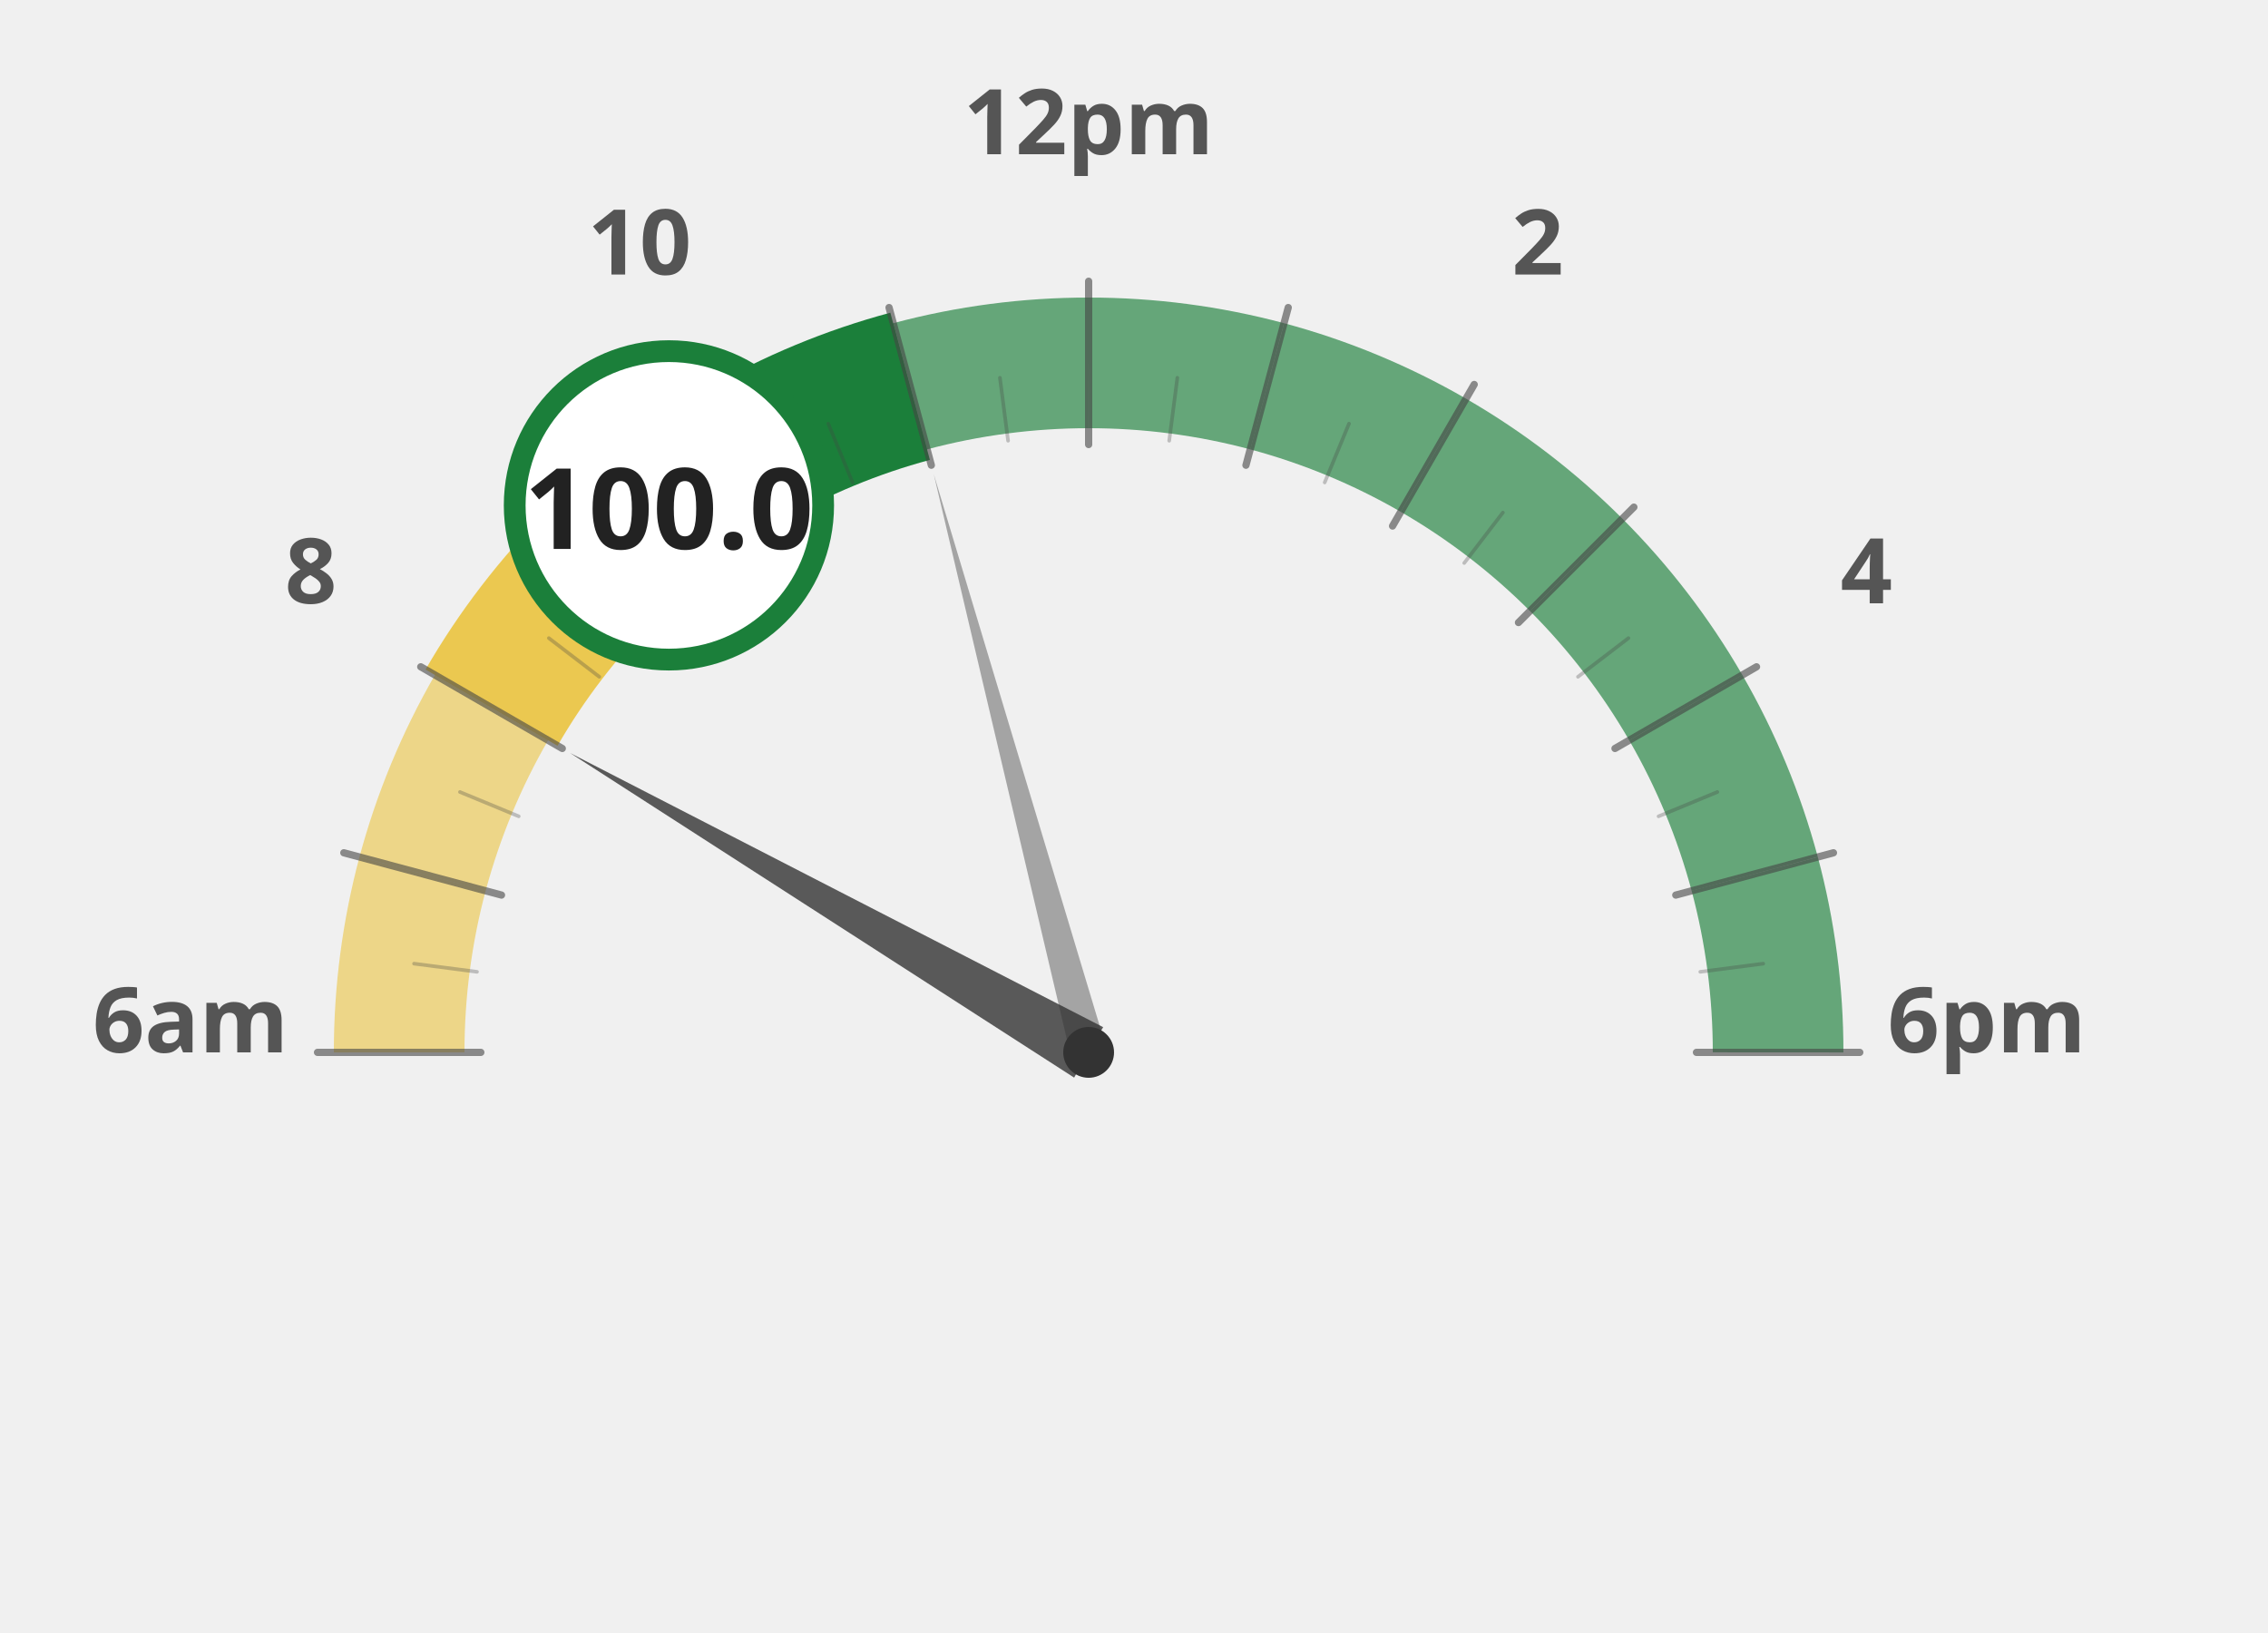
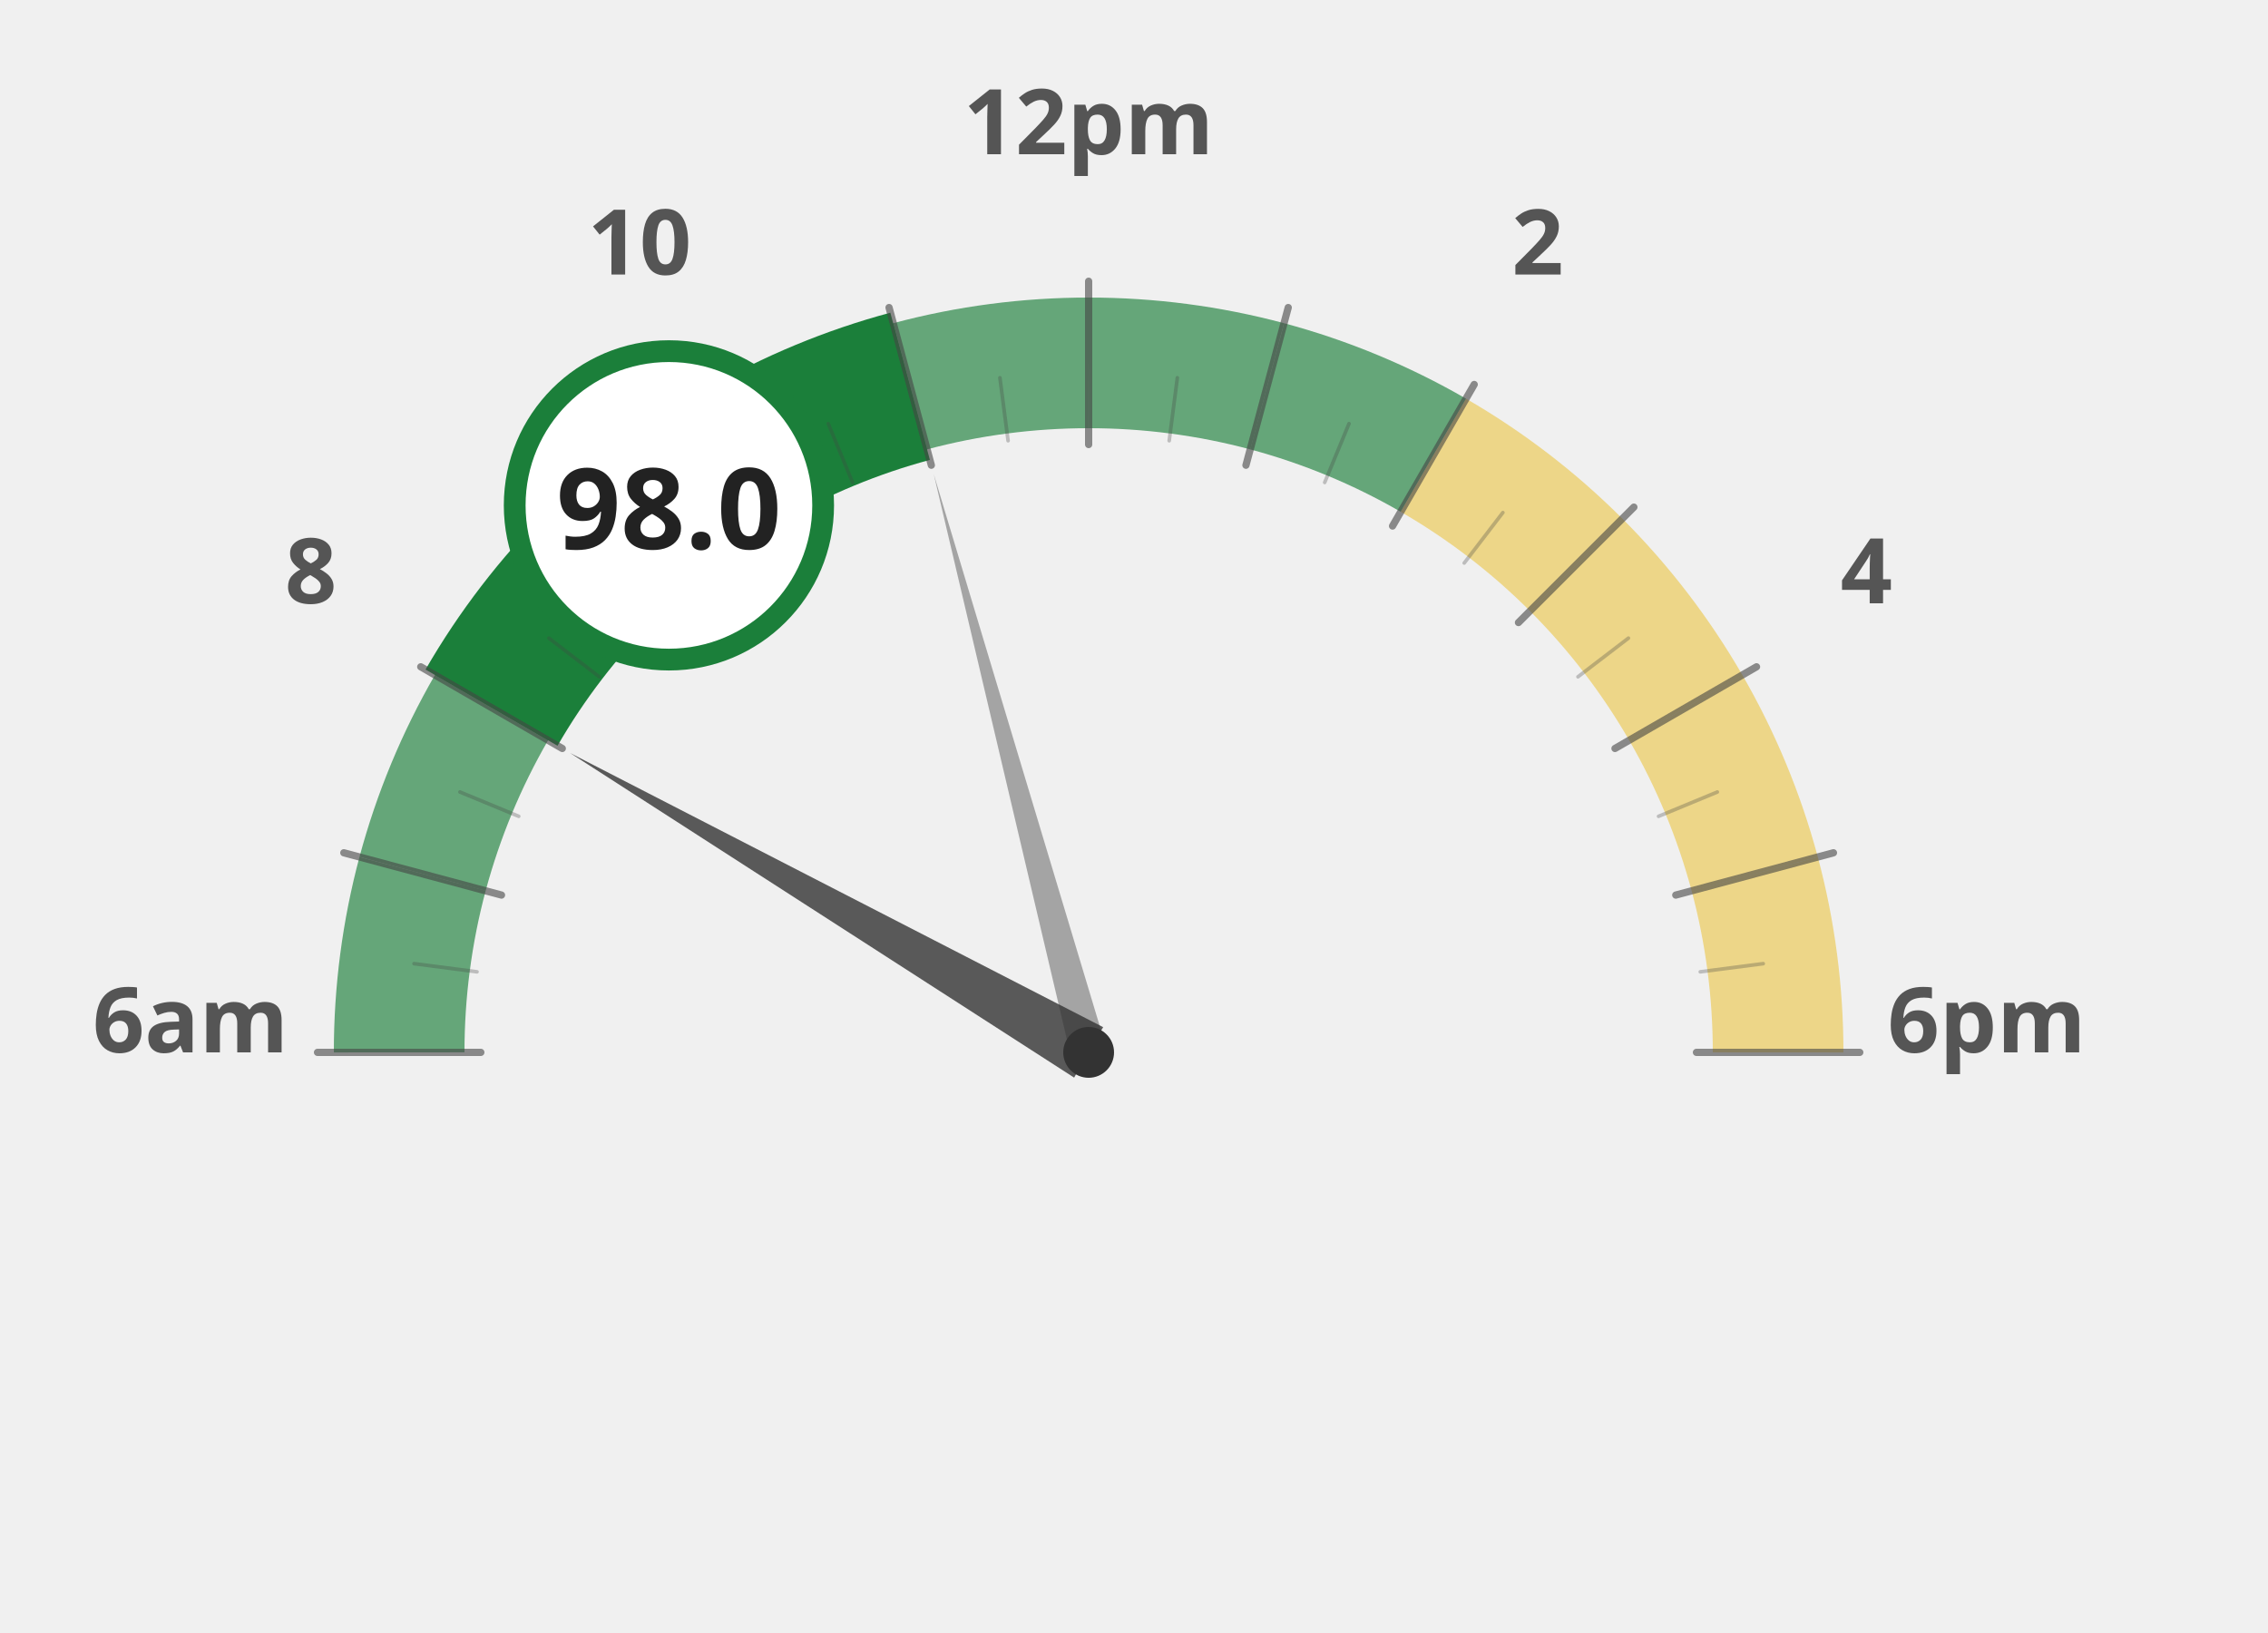
<svg xmlns="http://www.w3.org/2000/svg" width="100%" height="100%" viewBox="0 0 1250 900">
  <g transform="translate(100, 100)">
-     <path d="M 120.0 480.0 A 380 380 0 0 1 132.9 381.6" fill="none" stroke="#ebc850" stroke-width="72" stroke-opacity="0.65" />
-     <path d="M 132.9 381.6 A 380 380 0 0 1 170.9 290.0" fill="none" stroke="#ebc850" stroke-width="72" stroke-opacity="0.65" />
-     <path d="M 170.9 290.0 A 380 380 0 0 1 231.3 211.3" fill="none" stroke="#ebc850" stroke-width="72" stroke-opacity="1.0" />
-     <path d="M 231.3 211.3 A 380 380 0 0 1 310.0 150.9" fill="none" stroke="#ebc850" stroke-width="72" stroke-opacity="1.0" />
+     <path d="M 120.0 480.0 A 380 380 0 0 1 132.9 381.6" fill="none" stroke="#1b7f3a" stroke-width="72" stroke-opacity="0.65" />
+     <path d="M 132.9 381.6 A 380 380 0 0 1 170.9 290.0" fill="none" stroke="#1b7f3a" stroke-width="72" stroke-opacity="0.65" />
+     <path d="M 170.9 290.0 A 380 380 0 0 1 231.3 211.3" fill="none" stroke="#1b7f3a" stroke-width="72" stroke-opacity="1.0" />
+     <path d="M 231.3 211.3 A 380 380 0 0 1 310.0 150.9" fill="none" stroke="#1b7f3a" stroke-width="72" stroke-opacity="1.0" />
    <path d="M 310.0 150.9 A 380 380 0 0 1 401.6 112.9" fill="none" stroke="#1b7f3a" stroke-width="72" stroke-opacity="1.0" />
    <path d="M 401.6 112.9 A 380 380 0 0 1 500.0 100.0" fill="none" stroke="#1b7f3a" stroke-width="72" stroke-opacity="0.65" />
    <path d="M 500.0 100.0 A 380 380 0 0 1 598.4 112.9" fill="none" stroke="#1b7f3a" stroke-width="72" stroke-opacity="0.65" />
    <path d="M 598.4 112.9 A 380 380 0 0 1 690.0 150.9" fill="none" stroke="#1b7f3a" stroke-width="72" stroke-opacity="0.65" />
-     <path d="M 690.0 150.9 A 380 380 0 0 1 768.7 211.3" fill="none" stroke="#1b7f3a" stroke-width="72" stroke-opacity="0.65" />
-     <path d="M 768.7 211.3 A 380 380 0 0 1 829.1 290.0" fill="none" stroke="#1b7f3a" stroke-width="72" stroke-opacity="0.65" />
-     <path d="M 829.1 290.0 A 380 380 0 0 1 867.1 381.6" fill="none" stroke="#1b7f3a" stroke-width="72" stroke-opacity="0.65" />
-     <path d="M 867.1 381.6 A 380 380 0 0 1 880.0 480.0" fill="none" stroke="#1b7f3a" stroke-width="72" stroke-opacity="0.65" />
+     <path d="M 690.0 150.9 A 380 380 0 0 1 768.7 211.3" fill="none" stroke="#ebc850" stroke-width="72" stroke-opacity="0.65" />
+     <path d="M 768.7 211.3 A 380 380 0 0 1 829.1 290.0" fill="none" stroke="#ebc850" stroke-width="72" stroke-opacity="0.65" />
+     <path d="M 829.1 290.0 A 380 380 0 0 1 867.1 381.6" fill="none" stroke="#ebc850" stroke-width="72" stroke-opacity="0.65" />
+     <path d="M 867.1 381.6 A 380 380 0 0 1 880.0 480.0" fill="none" stroke="#ebc850" stroke-width="72" stroke-opacity="0.65" />
    <text x="5.0" y="480" text-anchor="middle" font-family="Montserrat, sans-serif" font-size="50" font-weight="900" fill="#555">6am</text>
    <text x="71.317" y="232.5" text-anchor="middle" font-family="Montserrat, sans-serif" font-size="50" font-weight="900" fill="#555">8</text>
    <text x="252.5" y="51.317" text-anchor="middle" font-family="Montserrat, sans-serif" font-size="50" font-weight="900" fill="#555">10</text>
    <text x="500" y="-15.0" text-anchor="middle" font-family="Montserrat, sans-serif" font-size="50" font-weight="900" fill="#555">12pm</text>
    <text x="747.5" y="51.317" text-anchor="middle" font-family="Montserrat, sans-serif" font-size="50" font-weight="900" fill="#555">2</text>
    <text x="928.683" y="232.5" text-anchor="middle" font-family="Montserrat, sans-serif" font-size="50" font-weight="900" fill="#555">4</text>
    <text x="995.0" y="480.0" text-anchor="middle" font-family="Montserrat, sans-serif" font-size="50" font-weight="900" fill="#555">6pm</text>
-     <path d="M 170.9 290.0 A 380 380 0 0 1 231.3 211.3" fill="none" stroke="#ebc850" stroke-width="84" stroke-linecap="butt" />
-     <path d="M 231.3 211.3 A 380 380 0 0 1 310.0 150.9" fill="none" stroke="#ebc850" stroke-width="84" stroke-linecap="butt" />
+     <path d="M 170.9 290.0 A 380 380 0 0 1 231.3 211.3" fill="none" stroke="#1b7f3a" stroke-width="84" stroke-linecap="butt" />
+     <path d="M 231.3 211.3 A 380 380 0 0 1 310.0 150.9" fill="none" stroke="#1b7f3a" stroke-width="84" stroke-linecap="butt" />
    <path d="M 310.0 150.9 A 380 380 0 0 1 401.6 112.9" fill="none" stroke="#1b7f3a" stroke-width="84" stroke-linecap="butt" />
    <line x1="165.0" y1="480.0" x2="75.0" y2="480.0" stroke="#444" stroke-width="4" stroke-linecap="round" opacity="0.6" />
    <line x1="162.9" y1="435.6" x2="128.2" y2="431.1" stroke="#444" stroke-width="2" stroke-linecap="round" opacity="0.3" />
    <line x1="176.4" y1="393.3" x2="89.5" y2="370.0" stroke="#444" stroke-width="4" stroke-linecap="round" opacity="0.6" />
    <line x1="185.9" y1="349.9" x2="153.5" y2="336.5" stroke="#444" stroke-width="2" stroke-linecap="round" opacity="0.3" />
    <line x1="209.9" y1="312.5" x2="131.9" y2="267.5" stroke="#444" stroke-width="4" stroke-linecap="round" opacity="0.6" />
    <line x1="230.3" y1="273.0" x2="202.5" y2="251.7" stroke="#444" stroke-width="2" stroke-linecap="round" opacity="0.3" />
    <line x1="263.1" y1="243.1" x2="199.5" y2="179.5" stroke="#444" stroke-width="4" stroke-linecap="round" opacity="0.6" />
    <line x1="293.0" y1="210.3" x2="271.7" y2="182.5" stroke="#444" stroke-width="2" stroke-linecap="round" opacity="0.3" />
    <line x1="332.5" y1="189.9" x2="287.5" y2="111.9" stroke="#444" stroke-width="4" stroke-linecap="round" opacity="0.6" />
    <line x1="369.9" y1="165.9" x2="356.5" y2="133.5" stroke="#444" stroke-width="2" stroke-linecap="round" opacity="0.3" />
    <line x1="413.3" y1="156.4" x2="390.0" y2="69.5" stroke="#444" stroke-width="4" stroke-linecap="round" opacity="0.6" />
    <line x1="455.6" y1="142.9" x2="451.1" y2="108.2" stroke="#444" stroke-width="2" stroke-linecap="round" opacity="0.3" />
    <line x1="500.0" y1="145.0" x2="500.0" y2="55.0" stroke="#444" stroke-width="4" stroke-linecap="round" opacity="0.6" />
    <line x1="544.4" y1="142.9" x2="548.9" y2="108.2" stroke="#444" stroke-width="2" stroke-linecap="round" opacity="0.3" />
    <line x1="586.7" y1="156.4" x2="610.0" y2="69.5" stroke="#444" stroke-width="4" stroke-linecap="round" opacity="0.6" />
    <line x1="630.1" y1="165.9" x2="643.5" y2="133.5" stroke="#444" stroke-width="2" stroke-linecap="round" opacity="0.3" />
    <line x1="667.5" y1="189.9" x2="712.5" y2="111.9" stroke="#444" stroke-width="4" stroke-linecap="round" opacity="0.6" />
    <line x1="707.0" y1="210.3" x2="728.3" y2="182.5" stroke="#444" stroke-width="2" stroke-linecap="round" opacity="0.3" />
    <line x1="736.9" y1="243.1" x2="800.5" y2="179.5" stroke="#444" stroke-width="4" stroke-linecap="round" opacity="0.6" />
    <line x1="769.7" y1="273.0" x2="797.5" y2="251.7" stroke="#444" stroke-width="2" stroke-linecap="round" opacity="0.3" />
    <line x1="790.1" y1="312.5" x2="868.1" y2="267.5" stroke="#444" stroke-width="4" stroke-linecap="round" opacity="0.6" />
    <line x1="814.1" y1="349.9" x2="846.5" y2="336.5" stroke="#444" stroke-width="2" stroke-linecap="round" opacity="0.3" />
    <line x1="823.6" y1="393.3" x2="910.5" y2="370.0" stroke="#444" stroke-width="4" stroke-linecap="round" opacity="0.6" />
    <line x1="837.1" y1="435.6" x2="871.8" y2="431.1" stroke="#444" stroke-width="2" stroke-linecap="round" opacity="0.3" />
    <line x1="835.0" y1="480.0" x2="925.0" y2="480.0" stroke="#444" stroke-width="4" stroke-linecap="round" opacity="0.6" />
    <polygon points="214.2,315.0 492.0,493.9 508.0,466.1" fill="#333" opacity="0.8" />
    <polygon points="414.6,161.2 490.3,482.6 509.7,477.4" fill="#333" opacity="0.4" />
    <circle cx="500" cy="480" r="14" fill="#333" />
    <circle cx="268.671" cy="178.526" r="85" fill="white" stroke="#1b7f3a" stroke-width="12" />
-     <text x="268.671" y="202.526" text-anchor="middle" font-family="Montserrat, sans-serif" font-size="62" font-weight="800" fill="#222">100.0</text>
+     <text x="268.671" y="202.526" text-anchor="middle" font-family="Montserrat, sans-serif" font-size="62" font-weight="800" fill="#222">98.0</text>
  </g>
</svg>
